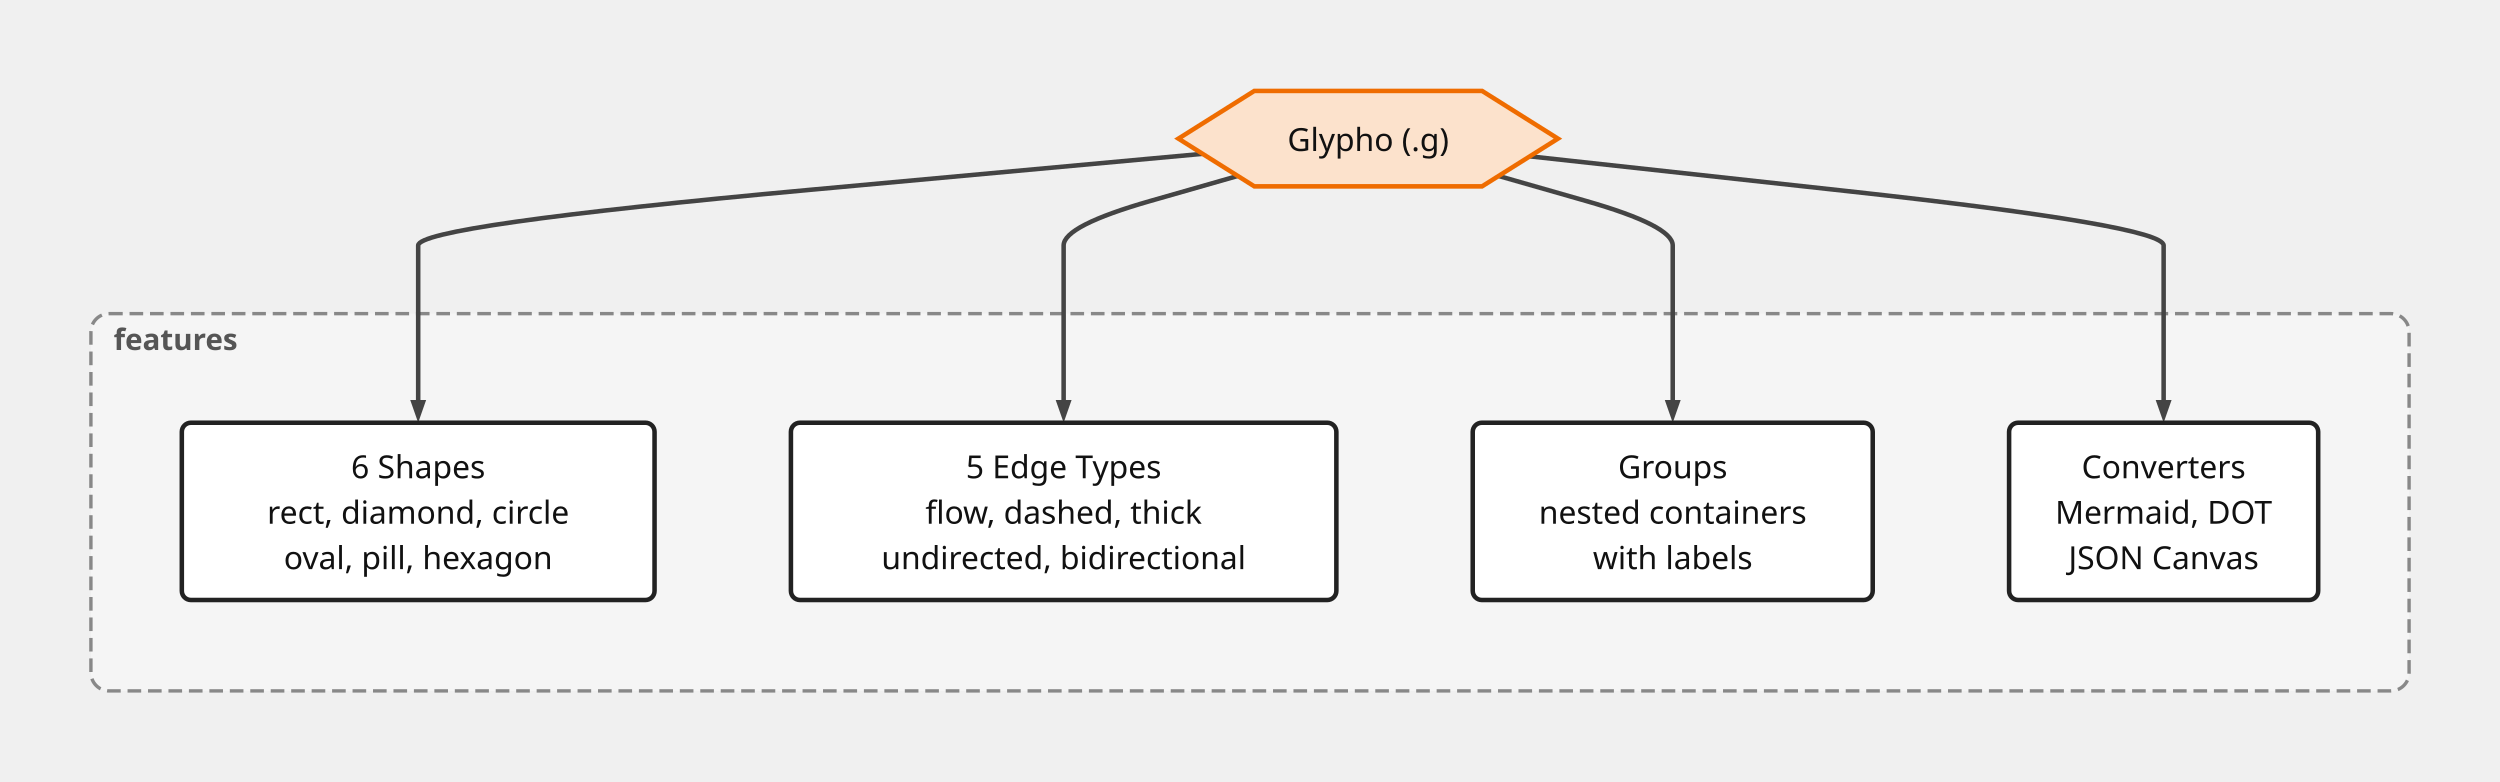
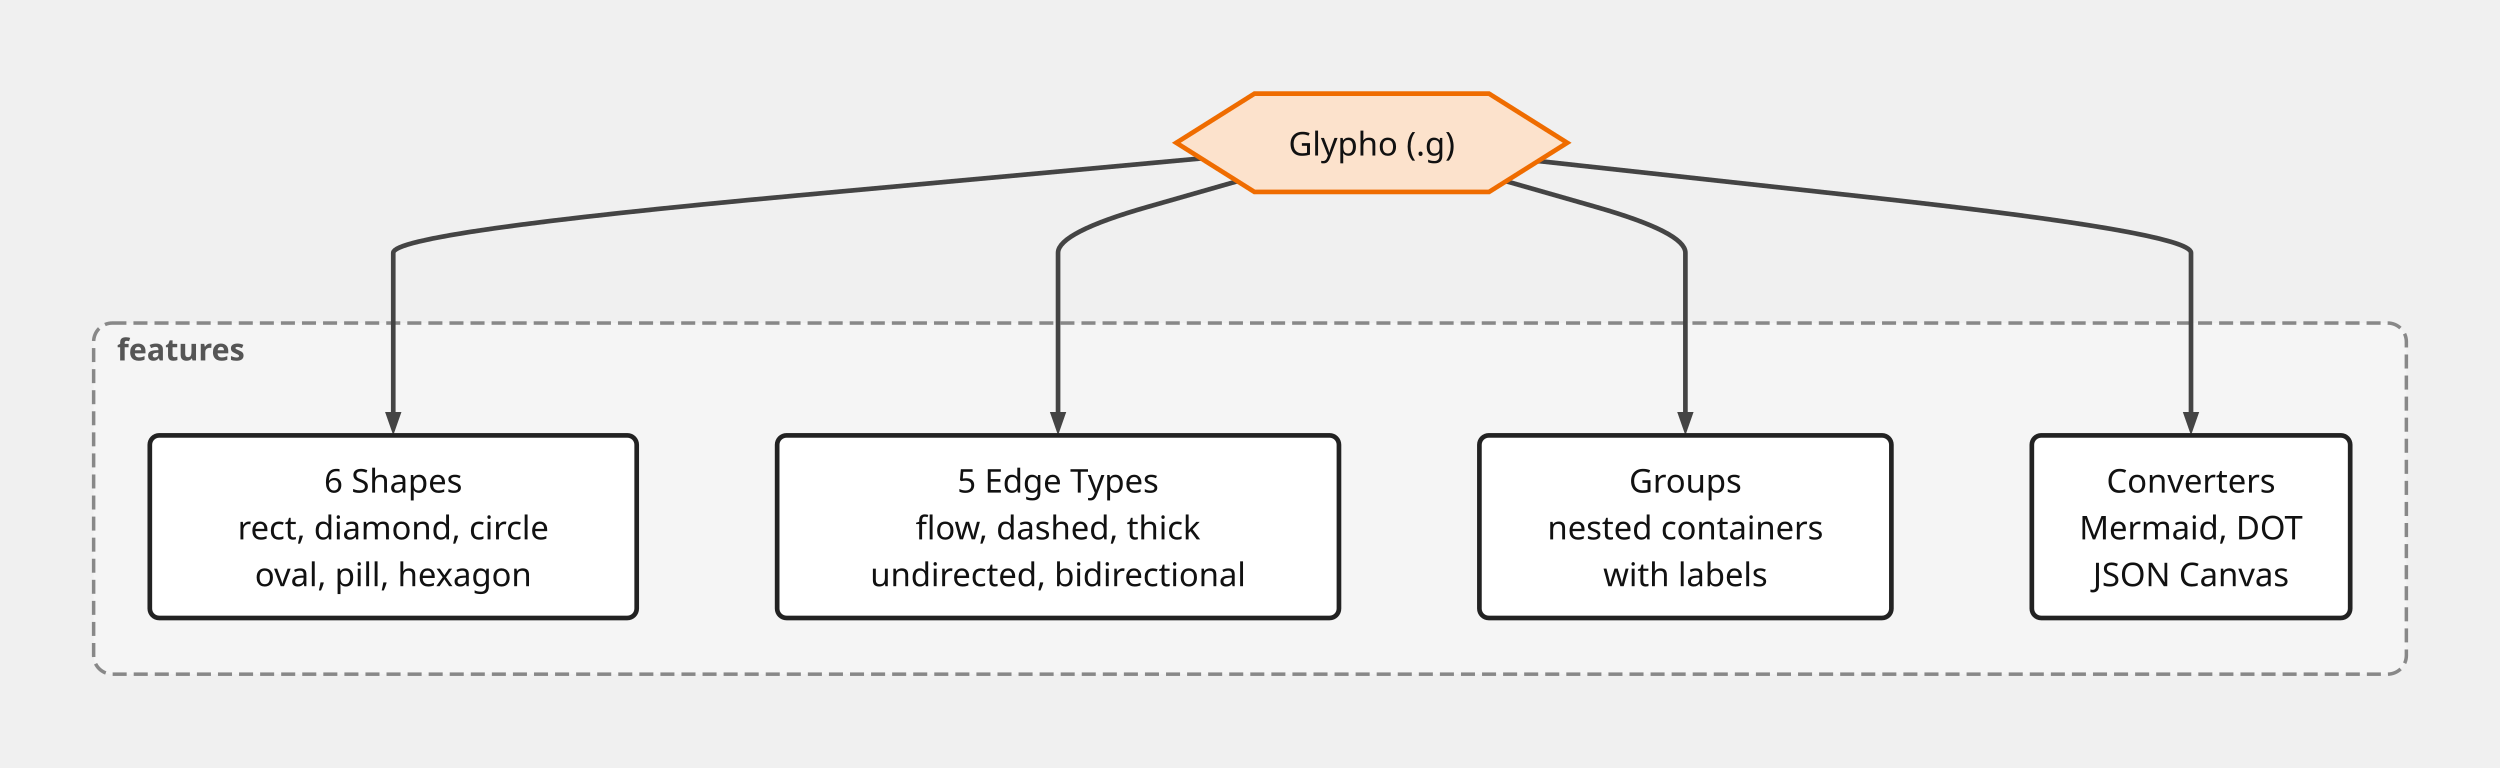
- <svg xmlns="http://www.w3.org/2000/svg" viewBox="-40 -40 1100 344" style="max-width:100%">
+ <svg xmlns="http://www.w3.org/2000/svg" viewBox="-24 -40 1068 328" style="max-width:100%">
  <defs>
    <marker id="arrowhead" markerWidth="10" markerHeight="7" refX="0" refY="3.5" orient="auto" markerUnits="userSpaceOnUse">
      <polygon points="0 0, 10 3.5, 0 7" fill="#444444" />
    </marker>
    <marker id="arrowhead-thick" markerWidth="14" markerHeight="10" refX="0" refY="5" orient="auto" markerUnits="userSpaceOnUse">
      <polygon points="0 0, 14 5, 0 10" fill="#444444" />
    </marker>
    <marker id="arrowhead-reverse" markerWidth="10" markerHeight="7" refX="10" refY="3.5" orient="auto" markerUnits="userSpaceOnUse">
      <polygon points="10 0, 0 3.5, 10 7" fill="#444444" />
    </marker>
  </defs>
  <g>
-     <rect x="0" y="98" width="1020" height="166" fill="#f5f5f5" fill-opacity="1" stroke="#888888" stroke-width="1.5" stroke-dasharray="6 3" rx="8" ry="8" />
-     <text x="10" y="114" fill="#555555" font-size="13" font-family="system-ui, sans-serif" font-weight="bold">features</text>
+     <rect x="16" y="98" width="988" height="150" fill="#f5f5f5" fill-opacity="1" stroke="#888888" stroke-width="1.5" stroke-dasharray="6 3" rx="8" ry="8" />
+     <text x="26" y="114" fill="#555555" font-size="13" font-family="system-ui, sans-serif" font-weight="bold">features</text>
  </g>
  <path d="M 489.129 27.683 L 316.564 43.508 Q 144 59.333 144 68 Q 144 76.667 144 85.333 Q 144 94 144 102.667 Q 144 111.333 144 120 Q 144 128.667 144 132.333 L 144 136" fill="none" stroke="#444444" stroke-width="2" marker-end="url(#arrowhead)" />
  <path d="M 504.611 37.417 L 466.306 48.375 Q 428 59.333 428 68 Q 428 76.667 428 85.333 Q 428 94 428 102.667 Q 428 111.333 428 120 Q 428 128.667 428 132.333 L 428 136" fill="none" stroke="#444444" stroke-width="2" marker-end="url(#arrowhead)" />
  <path d="M 619.389 37.417 L 657.694 48.375 Q 696 59.333 696 68 Q 696 76.667 696 85.333 Q 696 94 696 102.667 Q 696 111.333 696 120 Q 696 128.667 696 132.333 L 696 136" fill="none" stroke="#444444" stroke-width="2" marker-end="url(#arrowhead)" />
  <path d="M 633.113 28.789 L 772.556 44.061 Q 912 59.333 912 68 Q 912 76.667 912 85.333 Q 912 94 912 102.667 Q 912 111.333 912 120 Q 912 128.667 912 132.333 L 912 136" fill="none" stroke="#444444" stroke-width="2" marker-end="url(#arrowhead)" />
  <g transform="translate(478.5, 0)" data-node-id="glypho">
    <polygon points="33.4,0 133.6,0 167,21 133.6,42 33.4,42 0,21" fill="#fce2cc" stroke="#ef6c00" stroke-width="2" />
    <text x="83.5" y="21" text-anchor="middle" dominant-baseline="central" fill="#111111" font-size="14" font-family="system-ui, sans-serif">Glypho (.g)</text>
  </g>
  <g transform="translate(40, 146)" data-node-id="shapes">
    <rect x="0" y="0" width="208" height="78" rx="4" ry="4" fill="#ffffff" stroke="#222222" stroke-width="2" />
    <text x="104" y="19" text-anchor="middle" dominant-baseline="central" fill="#111111" font-size="14" font-family="system-ui, sans-serif">6 Shapes</text>
    <text x="104" y="39" text-anchor="middle" dominant-baseline="central" fill="#111111" font-size="14" font-family="system-ui, sans-serif">rect, diamond, circle</text>
    <text x="104" y="59" text-anchor="middle" dominant-baseline="central" fill="#111111" font-size="14" font-family="system-ui, sans-serif">oval, pill, hexagon</text>
  </g>
  <g transform="translate(308, 146)" data-node-id="edges">
    <rect x="0" y="0" width="240" height="78" rx="4" ry="4" fill="#ffffff" stroke="#222222" stroke-width="2" />
    <text x="120" y="19" text-anchor="middle" dominant-baseline="central" fill="#111111" font-size="14" font-family="system-ui, sans-serif">5 Edge Types</text>
    <text x="120" y="39" text-anchor="middle" dominant-baseline="central" fill="#111111" font-size="14" font-family="system-ui, sans-serif">flow, dashed, thick</text>
    <text x="120" y="59" text-anchor="middle" dominant-baseline="central" fill="#111111" font-size="14" font-family="system-ui, sans-serif">undirected, bidirectional</text>
  </g>
  <g transform="translate(608, 146)" data-node-id="groups">
    <rect x="0" y="0" width="176" height="78" rx="4" ry="4" fill="#ffffff" stroke="#222222" stroke-width="2" />
    <text x="88" y="19" text-anchor="middle" dominant-baseline="central" fill="#111111" font-size="14" font-family="system-ui, sans-serif">Groups</text>
    <text x="88" y="39" text-anchor="middle" dominant-baseline="central" fill="#111111" font-size="14" font-family="system-ui, sans-serif">nested containers</text>
    <text x="88" y="59" text-anchor="middle" dominant-baseline="central" fill="#111111" font-size="14" font-family="system-ui, sans-serif">with labels</text>
  </g>
  <g transform="translate(844, 146)" data-node-id="convert">
    <rect x="0" y="0" width="136" height="78" rx="4" ry="4" fill="#ffffff" stroke="#222222" stroke-width="2" />
    <text x="68" y="19" text-anchor="middle" dominant-baseline="central" fill="#111111" font-size="14" font-family="system-ui, sans-serif">Converters</text>
    <text x="68" y="39" text-anchor="middle" dominant-baseline="central" fill="#111111" font-size="14" font-family="system-ui, sans-serif">Mermaid, DOT</text>
    <text x="68" y="59" text-anchor="middle" dominant-baseline="central" fill="#111111" font-size="14" font-family="system-ui, sans-serif">JSON Canvas</text>
  </g>
</svg>
